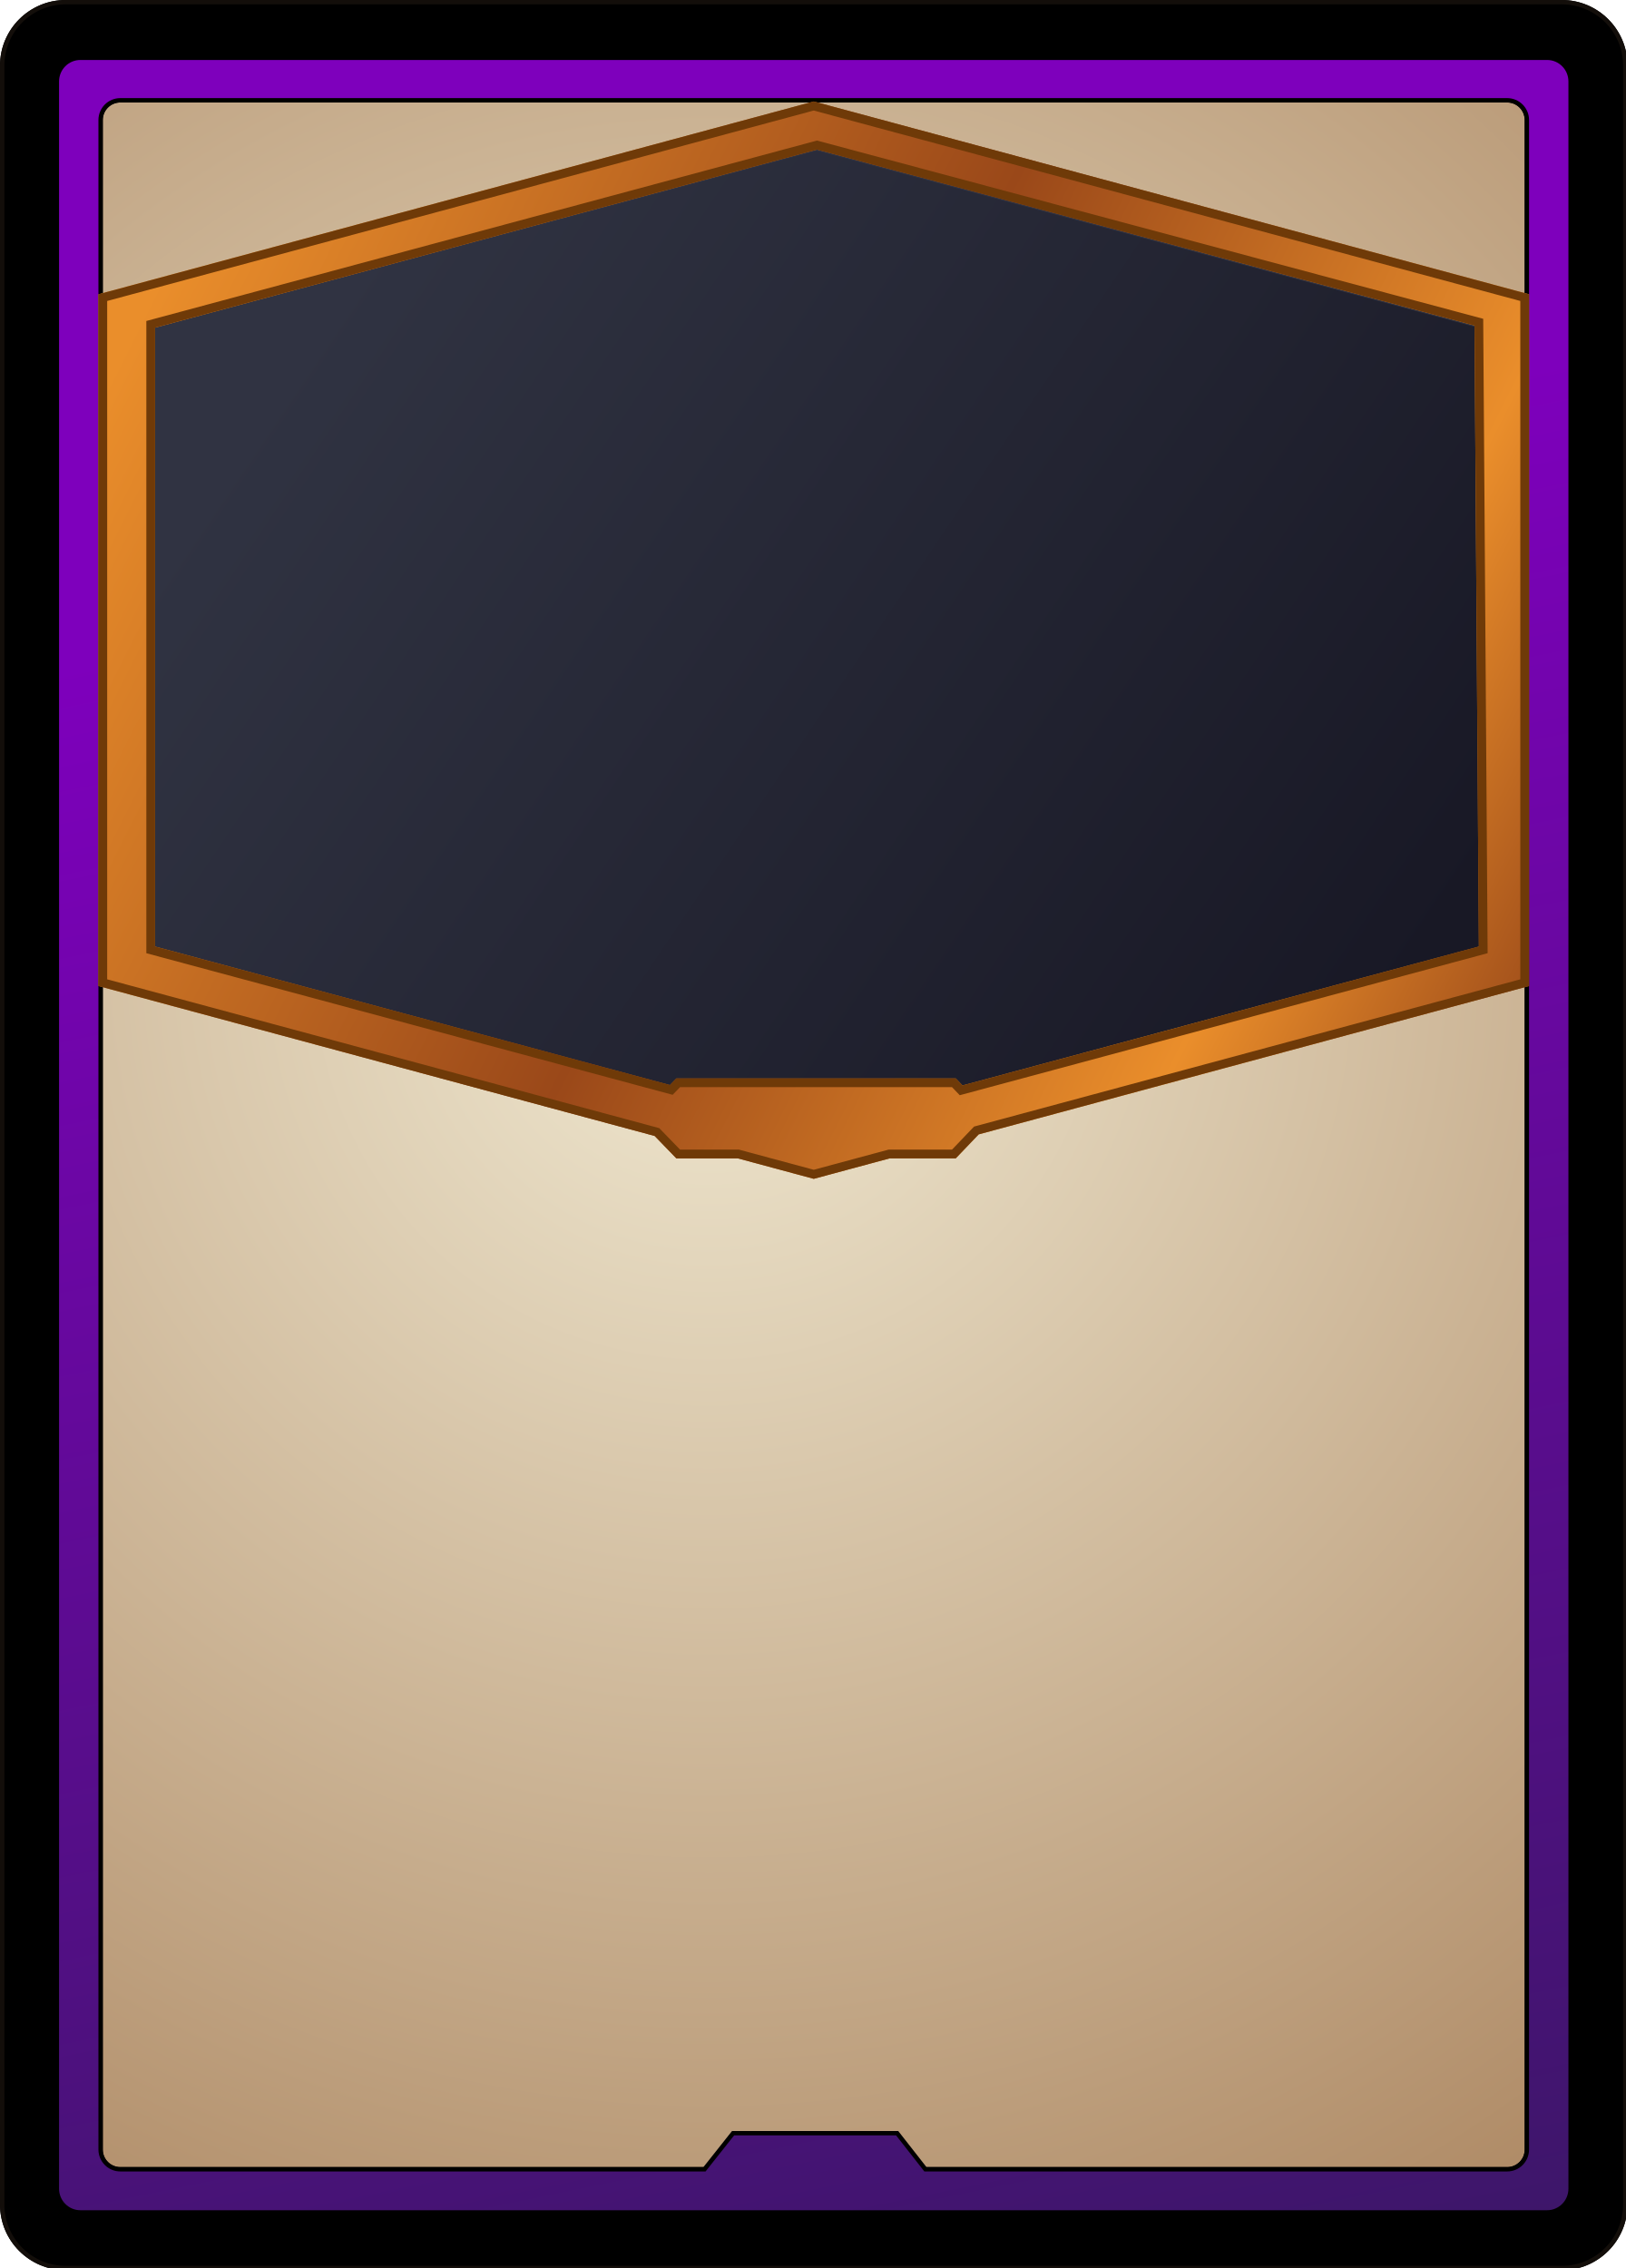
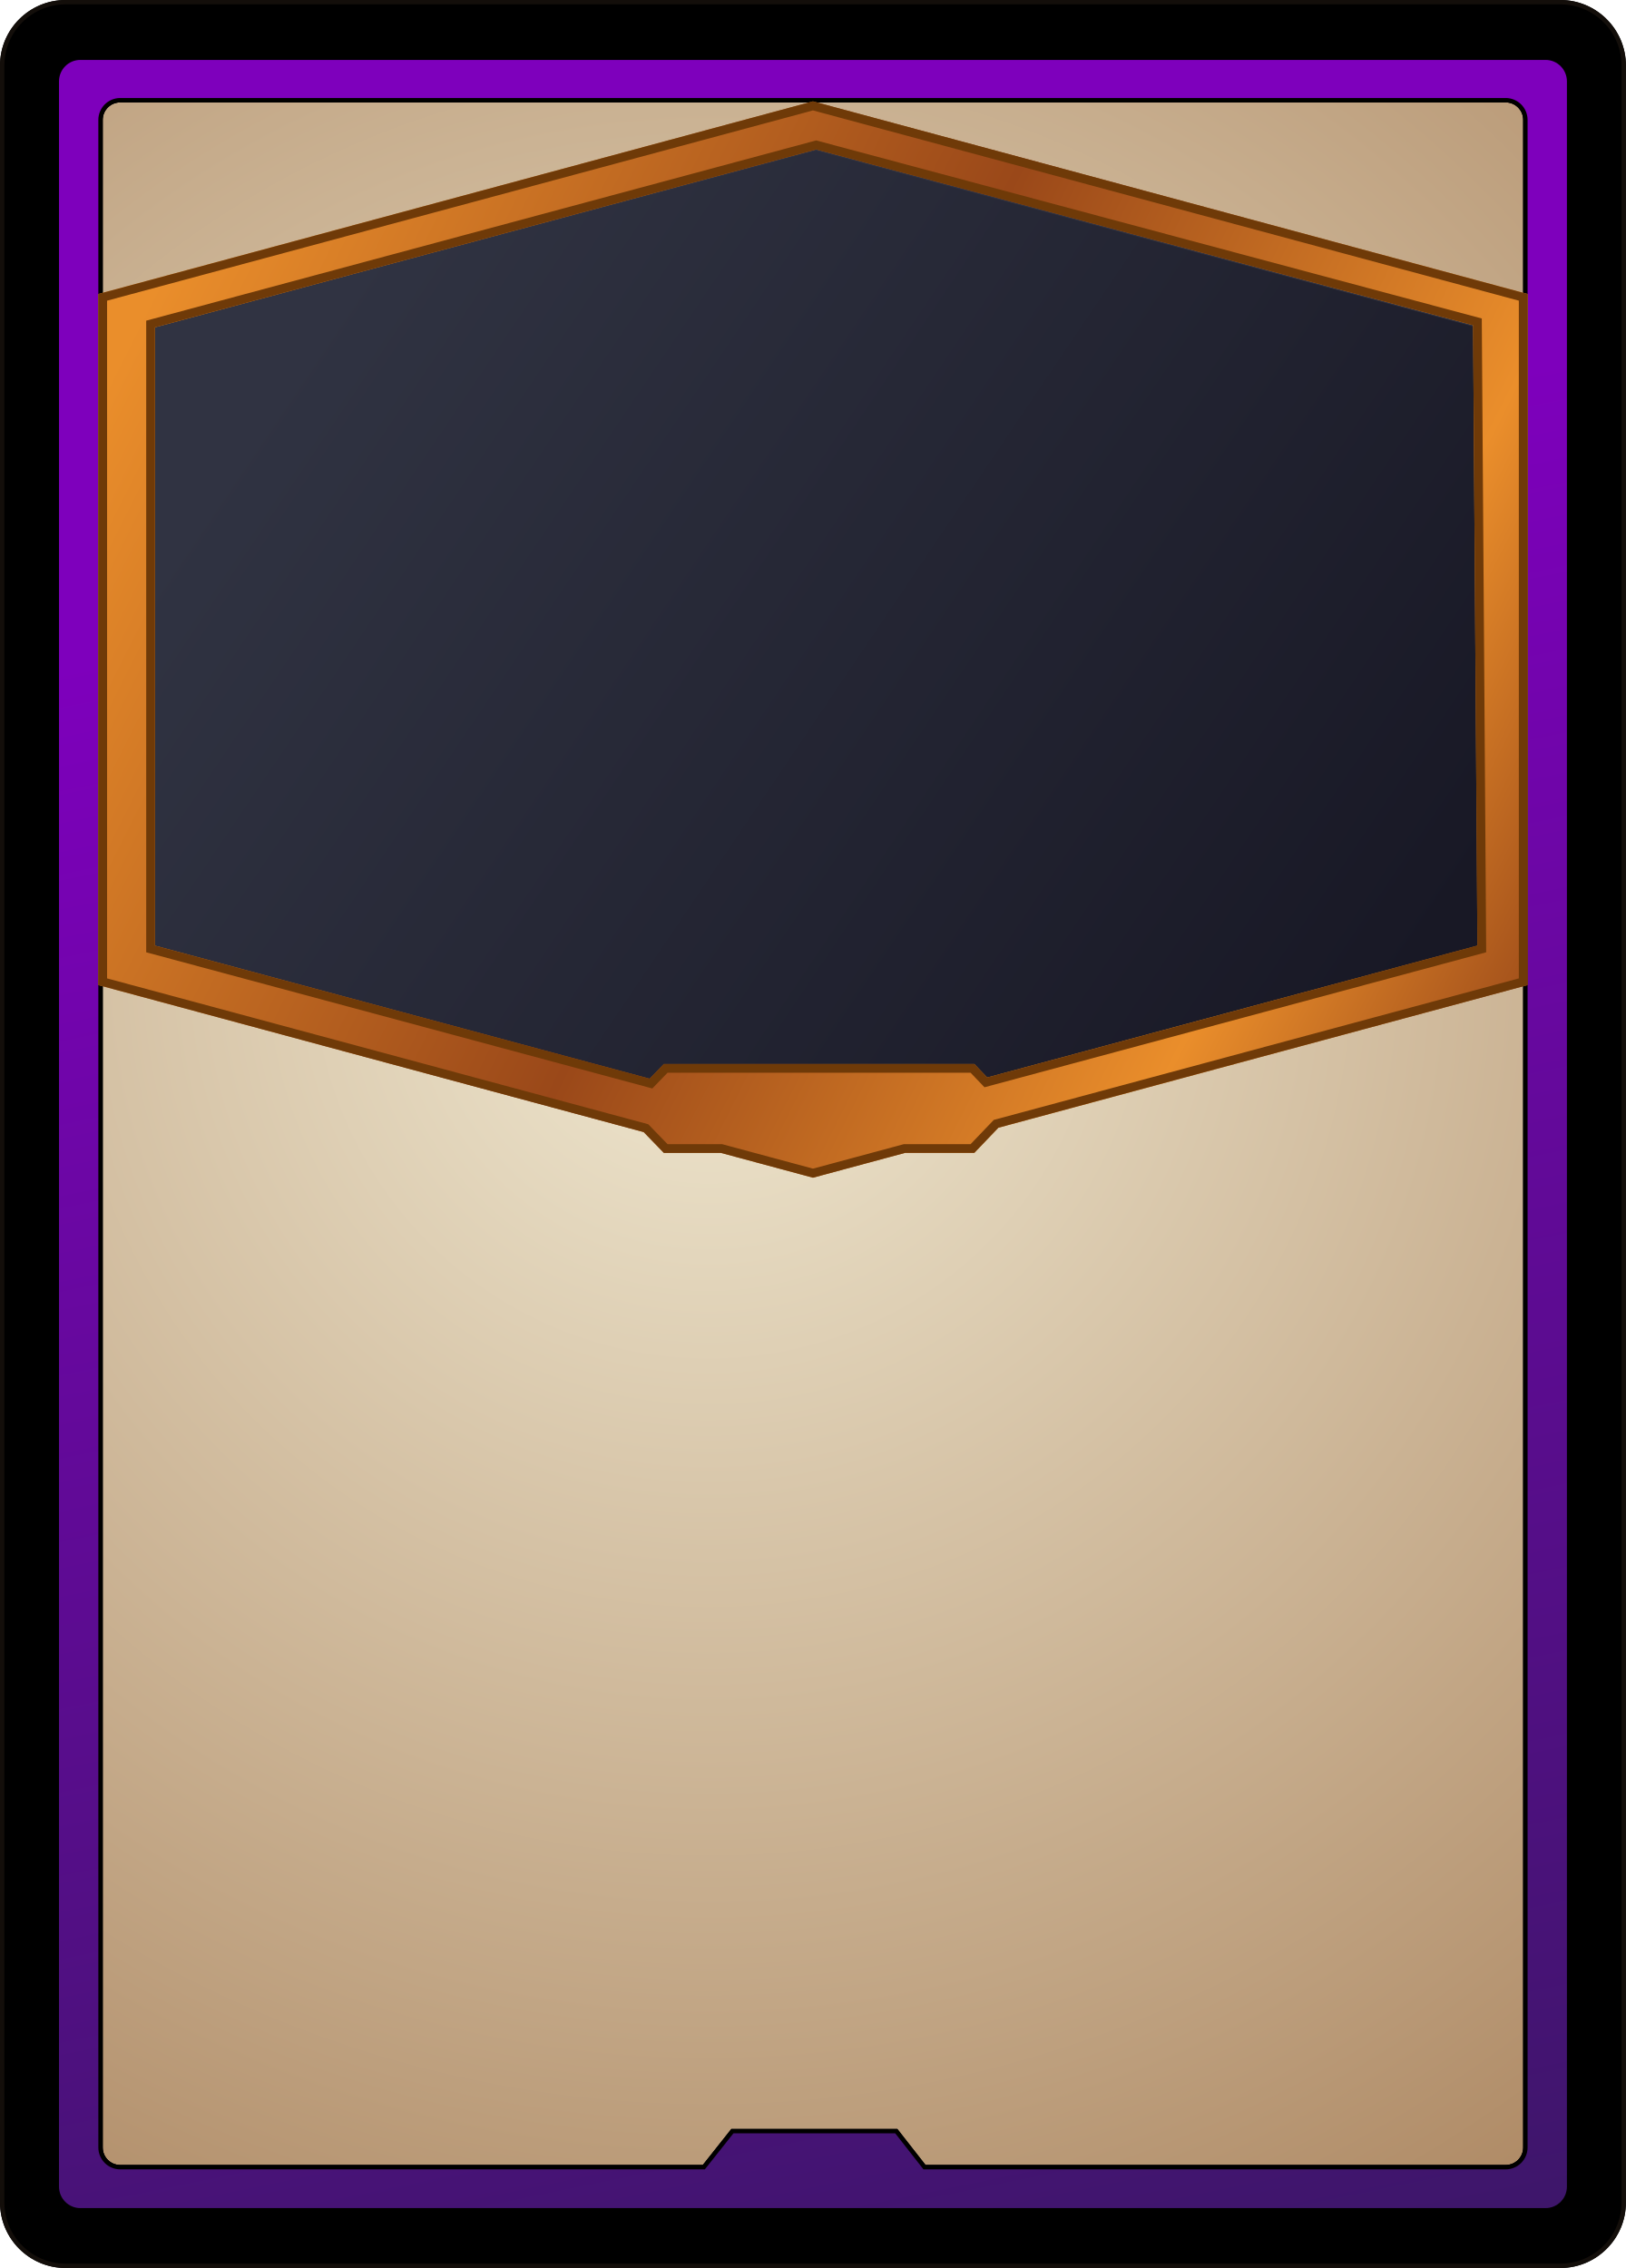
- <svg xmlns="http://www.w3.org/2000/svg" viewBox="0 0 743 1037" width="743" height="1037">
+ <svg xmlns="http://www.w3.org/2000/svg" viewBox="0 0 744 1038" width="744" height="1038">
  <defs>
-     <clipPath id="alignment-7846238744300754336">
+     <clipPath id="alignment-11074962270262412139">
      <path d="M36,66 C36,49.446 49.446,36 66,36 L750,36 C766.554,36 780,49.446 780,66 L780,1044 C780,1060.554 766.554,1074 750,1074 L66,1074 C49.446,1074 36,1060.554 36,1044 L36,66 Z" fill="#000000" />
    </clipPath>
-     <radialGradient id="8460098494722758693" cx="629.22" cy="800.195" r="591.798" gradientTransform="matrix(0.001449275,0,0,0.00101713,-0.09130435,-0.06436175)">
+     <radialGradient id="548776325007710387" cx="629.22" cy="800.195" r="591.798" gradientTransform="matrix(0.001449275,0,0,0.00101713,-0.09130435,-0.06436175)">
      <stop stop-color="#5f7470" />
      <stop offset="1" stop-color="#889696" />
    </radialGradient>
-     <radialGradient id="185979654725639018" cx="360.151" cy="476.898" r="682.273" gradientTransform="matrix(0.001529052,0,0,0.001054852,-0.1238532,-0.08529201)">
+     <radialGradient id="11879095861174312715" cx="360.151" cy="476.898" r="682.273" gradientTransform="matrix(0.001529052,0,0,0.001054852,-0.1238532,-0.08529201)">
      <stop stop-color="#f1e9d2" />
      <stop offset="0.197" stop-color="#e3d6bc" />
      <stop offset="1" stop-color="#ae8964" />
    </radialGradient>
-     <clipPath id="alignment-9193359790415440335">
+     <clipPath id="alignment-6069794877261609087">
      <path d="M81,90.857 C81,85.339 85.482,80.857 91,80.857 L725,80.857 C730.518,80.857 735,85.339 735,90.857 L735,1018.857 C735,1024.375 730.518,1028.857 725,1028.857 L91,1028.857 C85.482,1028.857 81,1024.375 81,1018.857 L81,90.857 Z" fill="#000000" />
    </clipPath>
-     <linearGradient id="6355685960244357610" x1="568.926" y1="1115.483" x2="395.869" y2="272.567" gradientTransform="matrix(0.001449275,0,0,0.00101713,-0.09130435,-0.06450738)">
+     <linearGradient id="11349396240879022529" x1="568.926" y1="1115.483" x2="395.869" y2="272.567" gradientTransform="matrix(0.001449275,0,0,0.00101713,-0.09130435,-0.06450738)">
+       <stop stop-color="#525a62" />
+       <stop offset="1" stop-color="#6b7580" />
+     </linearGradient>
+     <linearGradient id="10607166572276940397" x1="568.926" y1="1115.483" x2="395.869" y2="272.567" gradientTransform="matrix(0.001449275,0,0,0.00101713,-0.09130435,-0.06450738)">
      <stop stop-color="#3b1767" />
      <stop offset="1" stop-color="#7e00bc" />
    </linearGradient>
-     <linearGradient id="17673412838815399700" x1="638.793" y1="510.654" x2="155.743" y2="184.676" gradientTransform="matrix(0.0016353,0,0,0.002219887,-0.1104473,-0.2711015)">
+     <linearGradient id="12558507624614731654" x1="638.793" y1="510.654" x2="155.743" y2="184.676" gradientTransform="matrix(0.0016353,0,0,0.002219887,-0.1104473,-0.2711015)">
      <stop stop-color="#181825" />
      <stop offset="0.999" stop-color="#303342" />
    </linearGradient>
-     <linearGradient id="16621857877337104583" x1="74.051" y1="179.459" x2="719.387" y2="505.026" gradientTransform="matrix(0.001529052,0,0,0.002030006,-0.06880734,-0.2042941)">
+     <linearGradient id="2928130815882939653" x1="74.051" y1="179.459" x2="719.387" y2="505.026" gradientTransform="matrix(0.001529052,0,0,0.002030006,-0.06880734,-0.2042941)">
      <stop stop-color="#ea8e2b" />
      <stop offset="0.455" stop-color="#9a4819" />
      <stop offset="0.797" stop-color="#ea8e2b" />
      <stop offset="1" stop-color="#9a4919" />
    </linearGradient>
-     <clipPath id="alignment-10485323758276137769">
-       <path d="M299.266,613.639 C299.266,613.639 309.191,623.884 309.191,623.884 C309.191,623.884 337.268,623.884 337.268,623.884 C337.268,623.884 372,633.247 372,633.247 C372,633.247 406.732,623.884 406.732,623.884 C406.732,623.884 436.923,623.884 436.923,623.884 C436.923,623.884 447.42,612.915 447.42,612.915 C447.42,612.915 699,545.094 699,545.094 C699,545.094 699,228.79 699,228.79 C699,228.79 372,140.637 372,140.637 C372,140.637 45,228.79 45,228.79 C45,228.79 45,545.094 45,545.094 C45,545.094 299.266,613.639 299.266,613.639 ZM306.26,590.35 C306.26,590.35 70.902,527.016 70.902,527.016 C70.902,527.016 70.902,244.074 70.902,244.074 C70.902,244.074 373.474,162.653 373.474,162.653 C373.474,162.653 674.067,243.085 674.067,243.085 C674.067,243.085 676.046,527.016 676.046,527.016 C676.046,527.016 439.996,590.537 439.996,590.537 C439.996,590.537 436.923,587.325 436.923,587.325 C436.923,587.325 309.191,587.325 309.191,587.325 C309.191,587.325 306.26,590.35 306.26,590.35 Z" fill="#000000" />
+     <clipPath id="alignment-637717113652475137">
+       <path d="M294.54,612.365 C294.54,612.365 303.762,621.884 303.762,621.884 C303.762,621.884 329.849,621.884 329.849,621.884 C329.849,621.884 372,633.247 372,633.247 C372,633.247 414.151,621.884 414.151,621.884 C414.151,621.884 445.843,621.884 445.843,621.884 C445.843,621.884 456.862,610.369 456.862,610.369 C456.862,610.369 699,545.094 699,545.094 C699,545.094 699,228.79 699,228.79 C699,228.79 372,140.637 372,140.637 C372,140.637 45,228.79 45,228.79 C45,228.79 45,545.094 45,545.094 C45,545.094 294.54,612.365 294.54,612.365 ZM297.26,587.928 C297.26,587.928 70.902,527.016 70.902,527.016 C70.902,527.016 70.902,244.074 70.902,244.074 C70.902,244.074 373.474,162.653 373.474,162.653 C373.474,162.653 674.067,243.085 674.067,243.085 C674.067,243.085 676.046,527.016 676.046,527.016 C676.046,527.016 451.737,587.377 451.737,587.377 C451.737,587.377 445.843,581.218 445.843,581.218 C445.843,581.218 303.762,581.218 303.762,581.218 C303.762,581.218 297.26,587.928 297.26,587.928 Z" fill="#000000" />
    </clipPath>
-     <mask id="mask-2163754037064156737" mask-type="alpha">
+     <mask id="mask-18017044356691961712" mask-type="alpha">
      <g transform="matrix(1,0,0,1,0.00000001,-54.24652)">
-         <path d="M373.294,122.124 C373.294,122.124 677.048,203.402 677.048,203.402 C677.048,203.402 679.048,490.32 679.048,490.32 C679.048,490.32 373.294,572.597 373.294,572.597 C373.294,572.597 67.539,490.32 67.539,490.32 C67.539,490.32 67.539,204.402 67.539,204.402 C67.539,204.402 373.294,122.124 373.294,122.124 Z" transform="matrix(1,0,0,1,0,0)" fill="url('#17673412838815399700')" stroke="#303342" stroke-width="2" />
+         <path d="M373.294,122.124 C373.294,122.124 677.048,203.402 677.048,203.402 C677.048,203.402 679.048,490.32 679.048,490.32 C679.048,490.32 373.294,572.597 373.294,572.597 C373.294,572.597 67.539,490.32 67.539,490.32 C67.539,490.32 67.539,204.402 67.539,204.402 C67.539,204.402 373.294,122.124 373.294,122.124 Z" transform="matrix(1,0,0,1,0,0)" fill="url('#12558507624614731654')" stroke="#303342" stroke-width="2" />
      </g>
      <g transform="matrix(1,0,0,1,0.00000001,-54.24652)">
-         <path d="M299.266,613.639 C299.266,613.639 309.191,623.884 309.191,623.884 C309.191,623.884 337.268,623.884 337.268,623.884 C337.268,623.884 372,633.247 372,633.247 C372,633.247 406.732,623.884 406.732,623.884 C406.732,623.884 436.923,623.884 436.923,623.884 C436.923,623.884 447.42,612.915 447.42,612.915 C447.42,612.915 699,545.094 699,545.094 C699,545.094 699,228.79 699,228.79 C699,228.79 372,140.637 372,140.637 C372,140.637 45,228.79 45,228.79 C45,228.79 45,545.094 45,545.094 C45,545.094 299.266,613.639 299.266,613.639 ZM306.26,590.35 C306.26,590.35 70.902,527.016 70.902,527.016 C70.902,527.016 70.902,244.074 70.902,244.074 C70.902,244.074 373.474,162.653 373.474,162.653 C373.474,162.653 674.067,243.085 674.067,243.085 C674.067,243.085 676.046,527.016 676.046,527.016 C676.046,527.016 439.996,590.537 439.996,590.537 C439.996,590.537 436.923,587.325 436.923,587.325 C436.923,587.325 309.191,587.325 309.191,587.325 C309.191,587.325 306.26,590.35 306.26,590.35 Z" transform="matrix(1,0,0,1,0,-40)" fill="url('#16621857877337104583')" />
-         <path d="M299.266,613.639 C299.266,613.639 309.191,623.884 309.191,623.884 C309.191,623.884 337.268,623.884 337.268,623.884 C337.268,623.884 372,633.247 372,633.247 C372,633.247 406.732,623.884 406.732,623.884 C406.732,623.884 436.923,623.884 436.923,623.884 C436.923,623.884 447.42,612.915 447.42,612.915 C447.42,612.915 699,545.094 699,545.094 C699,545.094 699,228.79 699,228.79 C699,228.79 372,140.637 372,140.637 C372,140.637 45,228.79 45,228.79 C45,228.79 45,545.094 45,545.094 C45,545.094 299.266,613.639 299.266,613.639 ZM306.26,590.35 C306.26,590.35 70.902,527.016 70.902,527.016 C70.902,527.016 70.902,244.074 70.902,244.074 C70.902,244.074 373.474,162.653 373.474,162.653 C373.474,162.653 674.067,243.085 674.067,243.085 C674.067,243.085 676.046,527.016 676.046,527.016 C676.046,527.016 439.996,590.537 439.996,590.537 C439.996,590.537 436.923,587.325 436.923,587.325 C436.923,587.325 309.191,587.325 309.191,587.325 C309.191,587.325 306.26,590.35 306.26,590.35 Z" transform="matrix(1,0,0,1,0,-40)" clip-path="url(#alignment-10485323758276137769)" fill="none" stroke="#6f3a08" stroke-width="8" />
+         <path d="M294.54,612.365 C294.54,612.365 303.762,621.884 303.762,621.884 C303.762,621.884 329.849,621.884 329.849,621.884 C329.849,621.884 372,633.247 372,633.247 C372,633.247 414.151,621.884 414.151,621.884 C414.151,621.884 445.843,621.884 445.843,621.884 C445.843,621.884 456.862,610.369 456.862,610.369 C456.862,610.369 699,545.094 699,545.094 C699,545.094 699,228.79 699,228.79 C699,228.79 372,140.637 372,140.637 C372,140.637 45,228.79 45,228.79 C45,228.79 45,545.094 45,545.094 C45,545.094 294.54,612.365 294.54,612.365 ZM297.26,587.928 C297.26,587.928 70.902,527.016 70.902,527.016 C70.902,527.016 70.902,244.074 70.902,244.074 C70.902,244.074 373.474,162.653 373.474,162.653 C373.474,162.653 674.067,243.085 674.067,243.085 C674.067,243.085 676.046,527.016 676.046,527.016 C676.046,527.016 451.737,587.377 451.737,587.377 C451.737,587.377 445.843,581.218 445.843,581.218 C445.843,581.218 303.762,581.218 303.762,581.218 C303.762,581.218 297.26,587.928 297.26,587.928 Z" transform="matrix(1,0,0,1,0,-40)" fill="url('#2928130815882939653')" />
+         <path d="M294.54,612.365 C294.54,612.365 303.762,621.884 303.762,621.884 C303.762,621.884 329.849,621.884 329.849,621.884 C329.849,621.884 372,633.247 372,633.247 C372,633.247 414.151,621.884 414.151,621.884 C414.151,621.884 445.843,621.884 445.843,621.884 C445.843,621.884 456.862,610.369 456.862,610.369 C456.862,610.369 699,545.094 699,545.094 C699,545.094 699,228.79 699,228.79 C699,228.79 372,140.637 372,140.637 C372,140.637 45,228.79 45,228.79 C45,228.79 45,545.094 45,545.094 C45,545.094 294.54,612.365 294.54,612.365 ZM297.26,587.928 C297.26,587.928 70.902,527.016 70.902,527.016 C70.902,527.016 70.902,244.074 70.902,244.074 C70.902,244.074 373.474,162.653 373.474,162.653 C373.474,162.653 674.067,243.085 674.067,243.085 C674.067,243.085 676.046,527.016 676.046,527.016 C676.046,527.016 451.737,587.377 451.737,587.377 C451.737,587.377 445.843,581.218 445.843,581.218 C445.843,581.218 303.762,581.218 303.762,581.218 C303.762,581.218 297.26,587.928 297.26,587.928 Z" transform="matrix(1,0,0,1,0,-40)" clip-path="url(#alignment-637717113652475137)" fill="none" stroke="#6f3a08" stroke-width="8" />
      </g>
    </mask>
-     <linearGradient id="1603342827974668936" x1="638.793" y1="510.654" x2="155.743" y2="184.676" gradientTransform="matrix(0.0016353,0,0,0.002219887,-0.1104473,-0.2711015)">
+     <linearGradient id="11220055494316939942" x1="638.793" y1="510.654" x2="155.743" y2="184.676" gradientTransform="matrix(0.0016353,0,0,0.002219887,-0.1104473,-0.2711015)">
      <stop stop-color="#181825" />
      <stop offset="0.999" stop-color="#303342" />
    </linearGradient>
-     <linearGradient id="12848369722407338010" x1="74.051" y1="179.459" x2="719.387" y2="505.026" gradientTransform="matrix(0.001529052,0,0,0.002030006,-0.06880734,-0.2042941)">
+     <linearGradient id="7795635550105591001" x1="74.051" y1="179.459" x2="719.387" y2="505.026" gradientTransform="matrix(0.001529052,0,0,0.002030006,-0.06880734,-0.2042941)">
      <stop stop-color="#ea8e2b" />
      <stop offset="0.455" stop-color="#9a4819" />
      <stop offset="0.797" stop-color="#ea8e2b" />
      <stop offset="1" stop-color="#9a4919" />
    </linearGradient>
-     <clipPath id="alignment-4008033155598509036">
-       <path d="M299.266,613.639 C299.266,613.639 309.191,623.884 309.191,623.884 C309.191,623.884 337.268,623.884 337.268,623.884 C337.268,623.884 372,633.247 372,633.247 C372,633.247 406.732,623.884 406.732,623.884 C406.732,623.884 436.923,623.884 436.923,623.884 C436.923,623.884 447.42,612.915 447.42,612.915 C447.42,612.915 699,545.094 699,545.094 C699,545.094 699,228.79 699,228.79 C699,228.79 372,140.637 372,140.637 C372,140.637 45,228.79 45,228.79 C45,228.79 45,545.094 45,545.094 C45,545.094 299.266,613.639 299.266,613.639 ZM306.26,590.35 C306.26,590.35 70.902,527.016 70.902,527.016 C70.902,527.016 70.902,244.074 70.902,244.074 C70.902,244.074 373.474,162.653 373.474,162.653 C373.474,162.653 674.067,243.085 674.067,243.085 C674.067,243.085 676.046,527.016 676.046,527.016 C676.046,527.016 439.996,590.537 439.996,590.537 C439.996,590.537 436.923,587.325 436.923,587.325 C436.923,587.325 309.191,587.325 309.191,587.325 C309.191,587.325 306.26,590.35 306.26,590.35 Z" fill="#000000" />
+     <clipPath id="alignment-341565607802037529">
+       <path d="M294.54,612.365 C294.54,612.365 303.762,621.884 303.762,621.884 C303.762,621.884 329.849,621.884 329.849,621.884 C329.849,621.884 372,633.247 372,633.247 C372,633.247 414.151,621.884 414.151,621.884 C414.151,621.884 445.843,621.884 445.843,621.884 C445.843,621.884 456.862,610.369 456.862,610.369 C456.862,610.369 699,545.094 699,545.094 C699,545.094 699,228.79 699,228.79 C699,228.79 372,140.637 372,140.637 C372,140.637 45,228.79 45,228.79 C45,228.79 45,545.094 45,545.094 C45,545.094 294.54,612.365 294.54,612.365 ZM297.26,587.928 C297.26,587.928 70.902,527.016 70.902,527.016 C70.902,527.016 70.902,244.074 70.902,244.074 C70.902,244.074 373.474,162.653 373.474,162.653 C373.474,162.653 674.067,243.085 674.067,243.085 C674.067,243.085 676.046,527.016 676.046,527.016 C676.046,527.016 451.737,587.377 451.737,587.377 C451.737,587.377 445.843,581.218 445.843,581.218 C445.843,581.218 303.762,581.218 303.762,581.218 C303.762,581.218 297.26,587.928 297.26,587.928 Z" fill="#000000" />
    </clipPath>
  </defs>
  <g>
    <g>
      <g>
        <g transform="matrix(1,0,0,1,-36,-36)">
          <path d="M36,66 C36,49.446 49.446,36 66,36 L750,36 C766.554,36 780,49.446 780,66 L780,1044 C780,1060.554 766.554,1074 750,1074 L66,1074 C49.446,1074 36,1060.554 36,1044 L36,66 Z" fill="#000000" />
-           <path d="M36,66 C36,49.446 49.446,36 66,36 L750,36 C766.554,36 780,49.446 780,66 L780,1044 C780,1060.554 766.554,1074 750,1074 L66,1074 C49.446,1074 36,1060.554 36,1044 L36,66 Z" clip-path="url(#alignment-7846238744300754336)" fill="none" stroke="#130e0a" stroke-width="4" />
+           <path d="M36,66 C36,49.446 49.446,36 66,36 L750,36 C766.554,36 780,49.446 780,66 L780,1044 C780,1060.554 766.554,1074 750,1074 L66,1074 C49.446,1074 36,1060.554 36,1044 L36,66 Z" clip-path="url(#alignment-11074962270262412139)" fill="none" stroke="#130e0a" stroke-width="4" />
        </g>
        <g transform="matrix(1,0,0,1,-36,-36)">
          <g>
-             <path d="M63,73.09 C63,67.676 67.368,63.278 72.746,63.278 L743.254,63.278 C748.632,63.278 753,67.676 753,73.09 L753,1036.624 C753,1042.038 748.632,1046.436 743.254,1046.436 L72.746,1046.436 C67.368,1046.436 63,1042.038 63,1036.624 L63,73.09 Z" fill="url('#8460098494722758693')" />
+             <path d="M63,73.09 C63,67.676 67.368,63.278 72.746,63.278 L743.254,63.278 C748.632,63.278 753,67.676 753,73.09 L753,1036.624 C753,1042.038 748.632,1046.436 743.254,1046.436 L72.746,1046.436 C67.368,1046.436 63,1042.038 63,1036.624 L63,73.09 Z" fill="url('#548776325007710387')" />
          </g>
          <g>
-             <path d="M81,90.857 C81,85.339 85.482,80.857 91,80.857 L725,80.857 C730.518,80.857 735,85.339 735,90.857 L735,1018.857 C735,1024.375 730.518,1028.857 725,1028.857 L91,1028.857 C85.482,1028.857 81,1024.375 81,1018.857 L81,90.857 Z" fill="url('#185979654725639018')" />
-             <path d="M81,90.857 C81,85.339 85.482,80.857 91,80.857 L725,80.857 C730.518,80.857 735,85.339 735,90.857 L735,1018.857 C735,1024.375 730.518,1028.857 725,1028.857 L91,1028.857 C85.482,1028.857 81,1024.375 81,1018.857 L81,90.857 Z" clip-path="url(#alignment-9193359790415440335)" fill="none" stroke="#130e0a" stroke-width="4" />
+             <path d="M81,90.857 C81,85.339 85.482,80.857 91,80.857 L725,80.857 C730.518,80.857 735,85.339 735,90.857 L735,1018.857 C735,1024.375 730.518,1028.857 725,1028.857 L91,1028.857 C85.482,1028.857 81,1024.375 81,1018.857 L81,90.857 Z" fill="url('#11879095861174312715')" />
+             <path d="M81,90.857 C81,85.339 85.482,80.857 91,80.857 L725,80.857 C730.518,80.857 735,85.339 735,90.857 L735,1018.857 C735,1024.375 730.518,1028.857 725,1028.857 L91,1028.857 C85.482,1028.857 81,1024.375 81,1018.857 L81,90.857 Z" clip-path="url(#alignment-6069794877261609087)" fill="none" stroke="#130e0a" stroke-width="4" />
          </g>
          <g>
            <g>
-               <path d="M458.562,1028.857 C458.562,1028.857 445.64,1012.356 445.64,1012.356 C445.64,1012.356 371.619,1012.356 371.619,1012.356 C371.619,1012.356 358.538,1028.857 358.538,1028.857 C358.538,1028.857 91,1028.857 91,1028.857 C85.482,1028.857 81,1024.375 81,1018.857 C81,1018.857 81,90.857 81,90.857 C81,85.339 85.482,80.857 91,80.857 C91,80.857 725,80.857 725,80.857 C730.518,80.857 735,85.339 735,90.857 C735,90.857 735,1018.857 735,1018.857 C735,1024.375 730.518,1028.857 725,1028.857 C725,1028.857 458.562,1028.857 458.562,1028.857 ZM63,73.233 C63,73.233 63,1036.767 63,1036.767 C63,1042.181 67.368,1046.579 72.746,1046.579 C72.746,1046.579 743.254,1046.579 743.254,1046.579 C748.632,1046.579 753,1042.181 753,1036.767 C753,1036.767 753,73.233 753,73.233 C753,67.819 748.632,63.421 743.254,63.421 C743.254,63.421 72.746,63.421 72.746,63.421 C67.368,63.421 63,67.819 63,73.233 Z" fill="url('#6355685960244357610')" stroke="#000000" stroke-width="4" style="paint-order: stroke;" />
+               <path d="M458.562,1028.857 C458.562,1028.857 445.64,1012.356 445.64,1012.356 C445.64,1012.356 371.619,1012.356 371.619,1012.356 C371.619,1012.356 358.538,1028.857 358.538,1028.857 C358.538,1028.857 91,1028.857 91,1028.857 C85.482,1028.857 81,1024.375 81,1018.857 C81,1018.857 81,90.857 81,90.857 C81,85.339 85.482,80.857 91,80.857 C91,80.857 725,80.857 725,80.857 C730.518,80.857 735,85.339 735,90.857 C735,90.857 735,1018.857 735,1018.857 C735,1024.375 730.518,1028.857 725,1028.857 C725,1028.857 458.562,1028.857 458.562,1028.857 ZM63,73.233 C63,73.233 63,1036.767 63,1036.767 C63,1042.181 67.368,1046.579 72.746,1046.579 C72.746,1046.579 743.254,1046.579 743.254,1046.579 C748.632,1046.579 753,1042.181 753,1036.767 C753,1036.767 753,73.233 753,73.233 C753,67.819 748.632,63.421 743.254,63.421 C743.254,63.421 72.746,63.421 72.746,63.421 C67.368,63.421 63,67.819 63,73.233 Z" fill="url('#11349396240879022529')" stroke="#000000" stroke-width="4" style="paint-order: stroke;" />
+             </g>
+           </g>
+           <g>
+             <g>
+               <path d="M458.562,1028.857 C458.562,1028.857 445.64,1012.356 445.64,1012.356 C445.64,1012.356 371.619,1012.356 371.619,1012.356 C371.619,1012.356 358.538,1028.857 358.538,1028.857 C358.538,1028.857 91,1028.857 91,1028.857 C85.482,1028.857 81,1024.375 81,1018.857 C81,1018.857 81,90.857 81,90.857 C81,85.339 85.482,80.857 91,80.857 C91,80.857 725,80.857 725,80.857 C730.518,80.857 735,85.339 735,90.857 C735,90.857 735,1018.857 735,1018.857 C735,1024.375 730.518,1028.857 725,1028.857 C725,1028.857 458.562,1028.857 458.562,1028.857 ZM63,73.233 C63,73.233 63,1036.767 63,1036.767 C63,1042.181 67.368,1046.579 72.746,1046.579 C72.746,1046.579 743.254,1046.579 743.254,1046.579 C748.632,1046.579 753,1042.181 753,1036.767 C753,1036.767 753,73.233 753,73.233 C753,67.819 748.632,63.421 743.254,63.421 C743.254,63.421 72.746,63.421 72.746,63.421 C67.368,63.421 63,67.819 63,73.233 Z" fill="url('#10607166572276940397')" stroke="#000000" stroke-width="4" style="paint-order: stroke;" />
            </g>
          </g>
        </g>
      </g>
      <g>
        <g transform="matrix(1,0,0,1,0.00000001,-54.24652)">
-           <path d="M373.294,122.124 C373.294,122.124 677.048,203.402 677.048,203.402 C677.048,203.402 679.048,490.32 679.048,490.32 C679.048,490.32 373.294,572.597 373.294,572.597 C373.294,572.597 67.539,490.32 67.539,490.32 C67.539,490.32 67.539,204.402 67.539,204.402 C67.539,204.402 373.294,122.124 373.294,122.124 Z" transform="matrix(1,0,0,1,0,0)" fill="url('#1603342827974668936')" stroke="#303342" stroke-width="2" />
+           <path d="M373.294,122.124 C373.294,122.124 677.048,203.402 677.048,203.402 C677.048,203.402 679.048,490.32 679.048,490.32 C679.048,490.32 373.294,572.597 373.294,572.597 C373.294,572.597 67.539,490.32 67.539,490.32 C67.539,490.32 67.539,204.402 67.539,204.402 C67.539,204.402 373.294,122.124 373.294,122.124 Z" transform="matrix(1,0,0,1,0,0)" fill="url('#11220055494316939942')" stroke="#303342" stroke-width="2" />
        </g>
        <g transform="matrix(1,0,0,1,0.00000001,-54.24652)">
-           <path d="M299.266,613.639 C299.266,613.639 309.191,623.884 309.191,623.884 C309.191,623.884 337.268,623.884 337.268,623.884 C337.268,623.884 372,633.247 372,633.247 C372,633.247 406.732,623.884 406.732,623.884 C406.732,623.884 436.923,623.884 436.923,623.884 C436.923,623.884 447.42,612.915 447.42,612.915 C447.42,612.915 699,545.094 699,545.094 C699,545.094 699,228.79 699,228.79 C699,228.79 372,140.637 372,140.637 C372,140.637 45,228.79 45,228.79 C45,228.79 45,545.094 45,545.094 C45,545.094 299.266,613.639 299.266,613.639 ZM306.26,590.35 C306.26,590.35 70.902,527.016 70.902,527.016 C70.902,527.016 70.902,244.074 70.902,244.074 C70.902,244.074 373.474,162.653 373.474,162.653 C373.474,162.653 674.067,243.085 674.067,243.085 C674.067,243.085 676.046,527.016 676.046,527.016 C676.046,527.016 439.996,590.537 439.996,590.537 C439.996,590.537 436.923,587.325 436.923,587.325 C436.923,587.325 309.191,587.325 309.191,587.325 C309.191,587.325 306.26,590.35 306.26,590.35 Z" transform="matrix(1,0,0,1,0,-40)" fill="url('#12848369722407338010')" />
-           <path d="M299.266,613.639 C299.266,613.639 309.191,623.884 309.191,623.884 C309.191,623.884 337.268,623.884 337.268,623.884 C337.268,623.884 372,633.247 372,633.247 C372,633.247 406.732,623.884 406.732,623.884 C406.732,623.884 436.923,623.884 436.923,623.884 C436.923,623.884 447.42,612.915 447.42,612.915 C447.42,612.915 699,545.094 699,545.094 C699,545.094 699,228.79 699,228.79 C699,228.79 372,140.637 372,140.637 C372,140.637 45,228.79 45,228.79 C45,228.79 45,545.094 45,545.094 C45,545.094 299.266,613.639 299.266,613.639 ZM306.26,590.35 C306.26,590.35 70.902,527.016 70.902,527.016 C70.902,527.016 70.902,244.074 70.902,244.074 C70.902,244.074 373.474,162.653 373.474,162.653 C373.474,162.653 674.067,243.085 674.067,243.085 C674.067,243.085 676.046,527.016 676.046,527.016 C676.046,527.016 439.996,590.537 439.996,590.537 C439.996,590.537 436.923,587.325 436.923,587.325 C436.923,587.325 309.191,587.325 309.191,587.325 C309.191,587.325 306.26,590.35 306.26,590.35 Z" transform="matrix(1,0,0,1,0,-40)" clip-path="url(#alignment-4008033155598509036)" fill="none" stroke="#6f3a08" stroke-width="8" />
+           <path d="M294.54,612.365 C294.54,612.365 303.762,621.884 303.762,621.884 C303.762,621.884 329.849,621.884 329.849,621.884 C329.849,621.884 372,633.247 372,633.247 C372,633.247 414.151,621.884 414.151,621.884 C414.151,621.884 445.843,621.884 445.843,621.884 C445.843,621.884 456.862,610.369 456.862,610.369 C456.862,610.369 699,545.094 699,545.094 C699,545.094 699,228.79 699,228.79 C699,228.79 372,140.637 372,140.637 C372,140.637 45,228.79 45,228.79 C45,228.79 45,545.094 45,545.094 C45,545.094 294.54,612.365 294.54,612.365 ZM297.26,587.928 C297.26,587.928 70.902,527.016 70.902,527.016 C70.902,527.016 70.902,244.074 70.902,244.074 C70.902,244.074 373.474,162.653 373.474,162.653 C373.474,162.653 674.067,243.085 674.067,243.085 C674.067,243.085 676.046,527.016 676.046,527.016 C676.046,527.016 451.737,587.377 451.737,587.377 C451.737,587.377 445.843,581.218 445.843,581.218 C445.843,581.218 303.762,581.218 303.762,581.218 C303.762,581.218 297.26,587.928 297.26,587.928 Z" transform="matrix(1,0,0,1,0,-40)" fill="url('#7795635550105591001')" />
+           <path d="M294.54,612.365 C294.54,612.365 303.762,621.884 303.762,621.884 C303.762,621.884 329.849,621.884 329.849,621.884 C329.849,621.884 372,633.247 372,633.247 C372,633.247 414.151,621.884 414.151,621.884 C414.151,621.884 445.843,621.884 445.843,621.884 C445.843,621.884 456.862,610.369 456.862,610.369 C456.862,610.369 699,545.094 699,545.094 C699,545.094 699,228.79 699,228.79 C699,228.79 372,140.637 372,140.637 C372,140.637 45,228.79 45,228.79 C45,228.79 45,545.094 45,545.094 C45,545.094 294.54,612.365 294.54,612.365 ZM297.26,587.928 C297.26,587.928 70.902,527.016 70.902,527.016 C70.902,527.016 70.902,244.074 70.902,244.074 C70.902,244.074 373.474,162.653 373.474,162.653 C373.474,162.653 674.067,243.085 674.067,243.085 C674.067,243.085 676.046,527.016 676.046,527.016 C676.046,527.016 451.737,587.377 451.737,587.377 C451.737,587.377 445.843,581.218 445.843,581.218 C445.843,581.218 303.762,581.218 303.762,581.218 C303.762,581.218 297.26,587.928 297.26,587.928 Z" transform="matrix(1,0,0,1,0,-40)" clip-path="url(#alignment-341565607802037529)" fill="none" stroke="#6f3a08" stroke-width="8" />
        </g>
      </g>
-       <g mask="url(#mask-2163754037064156737)" />
+       <g mask="url(#mask-18017044356691961712)" />
    </g>
  </g>
</svg>
